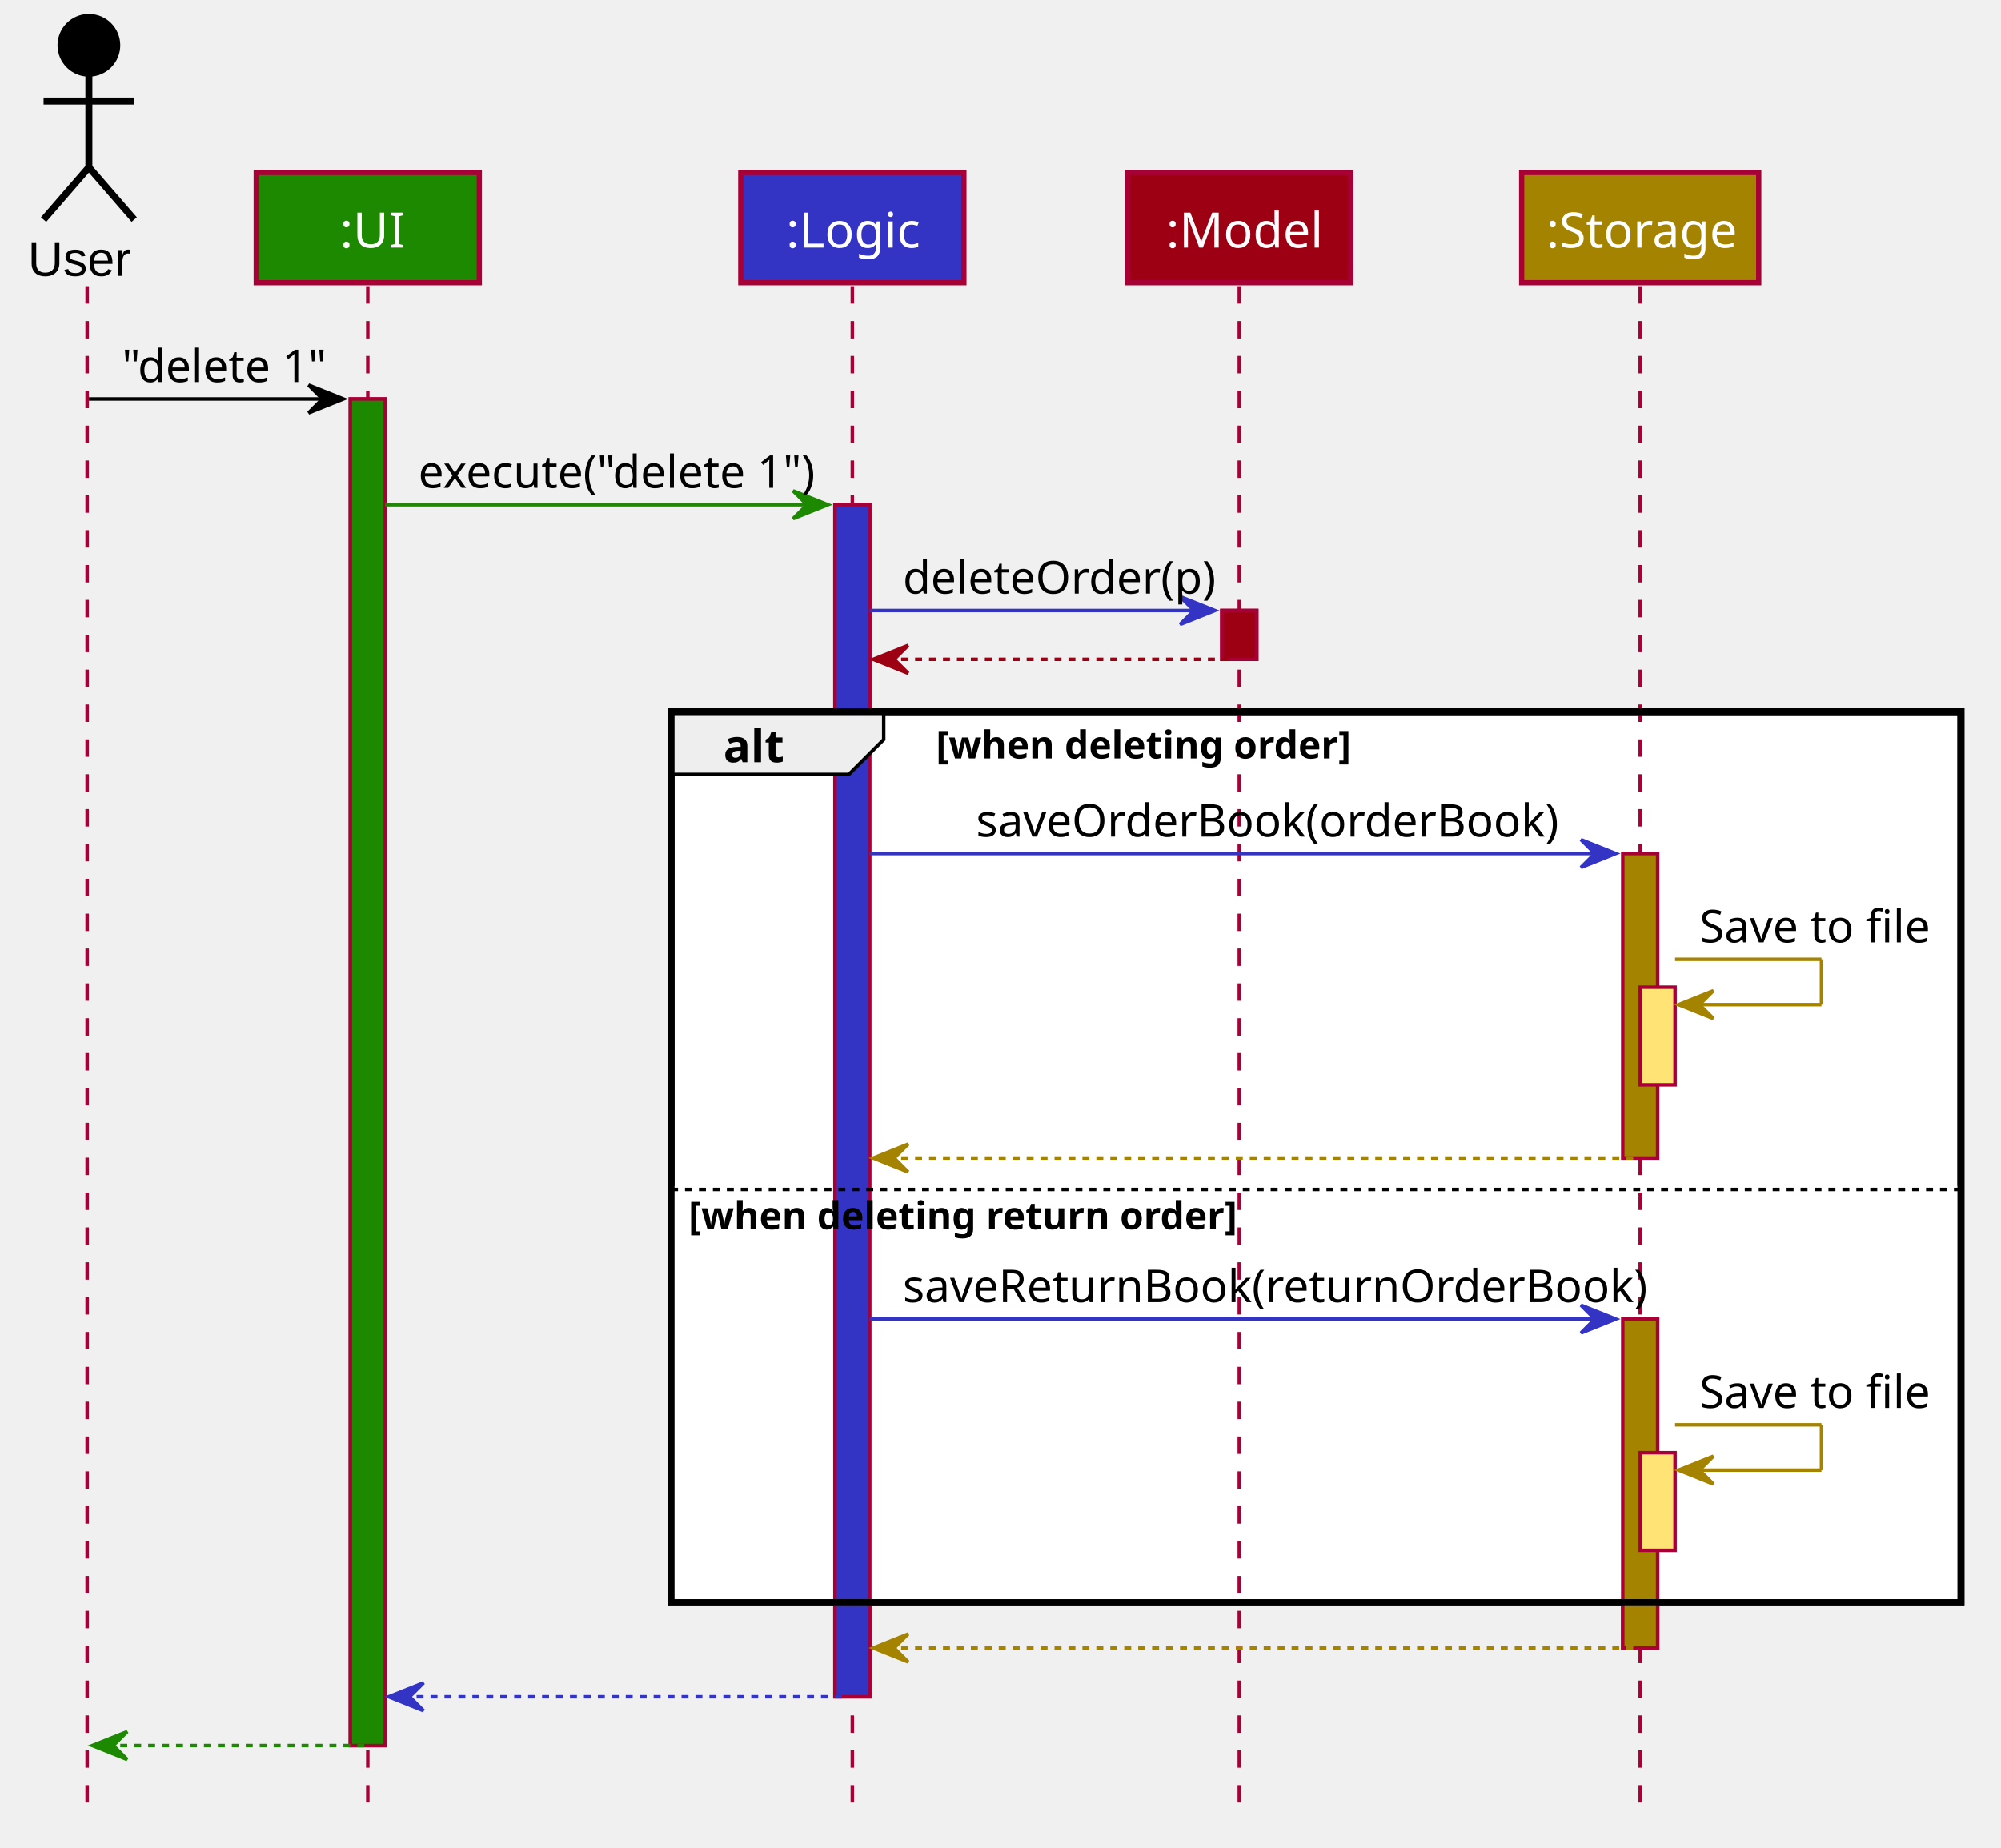
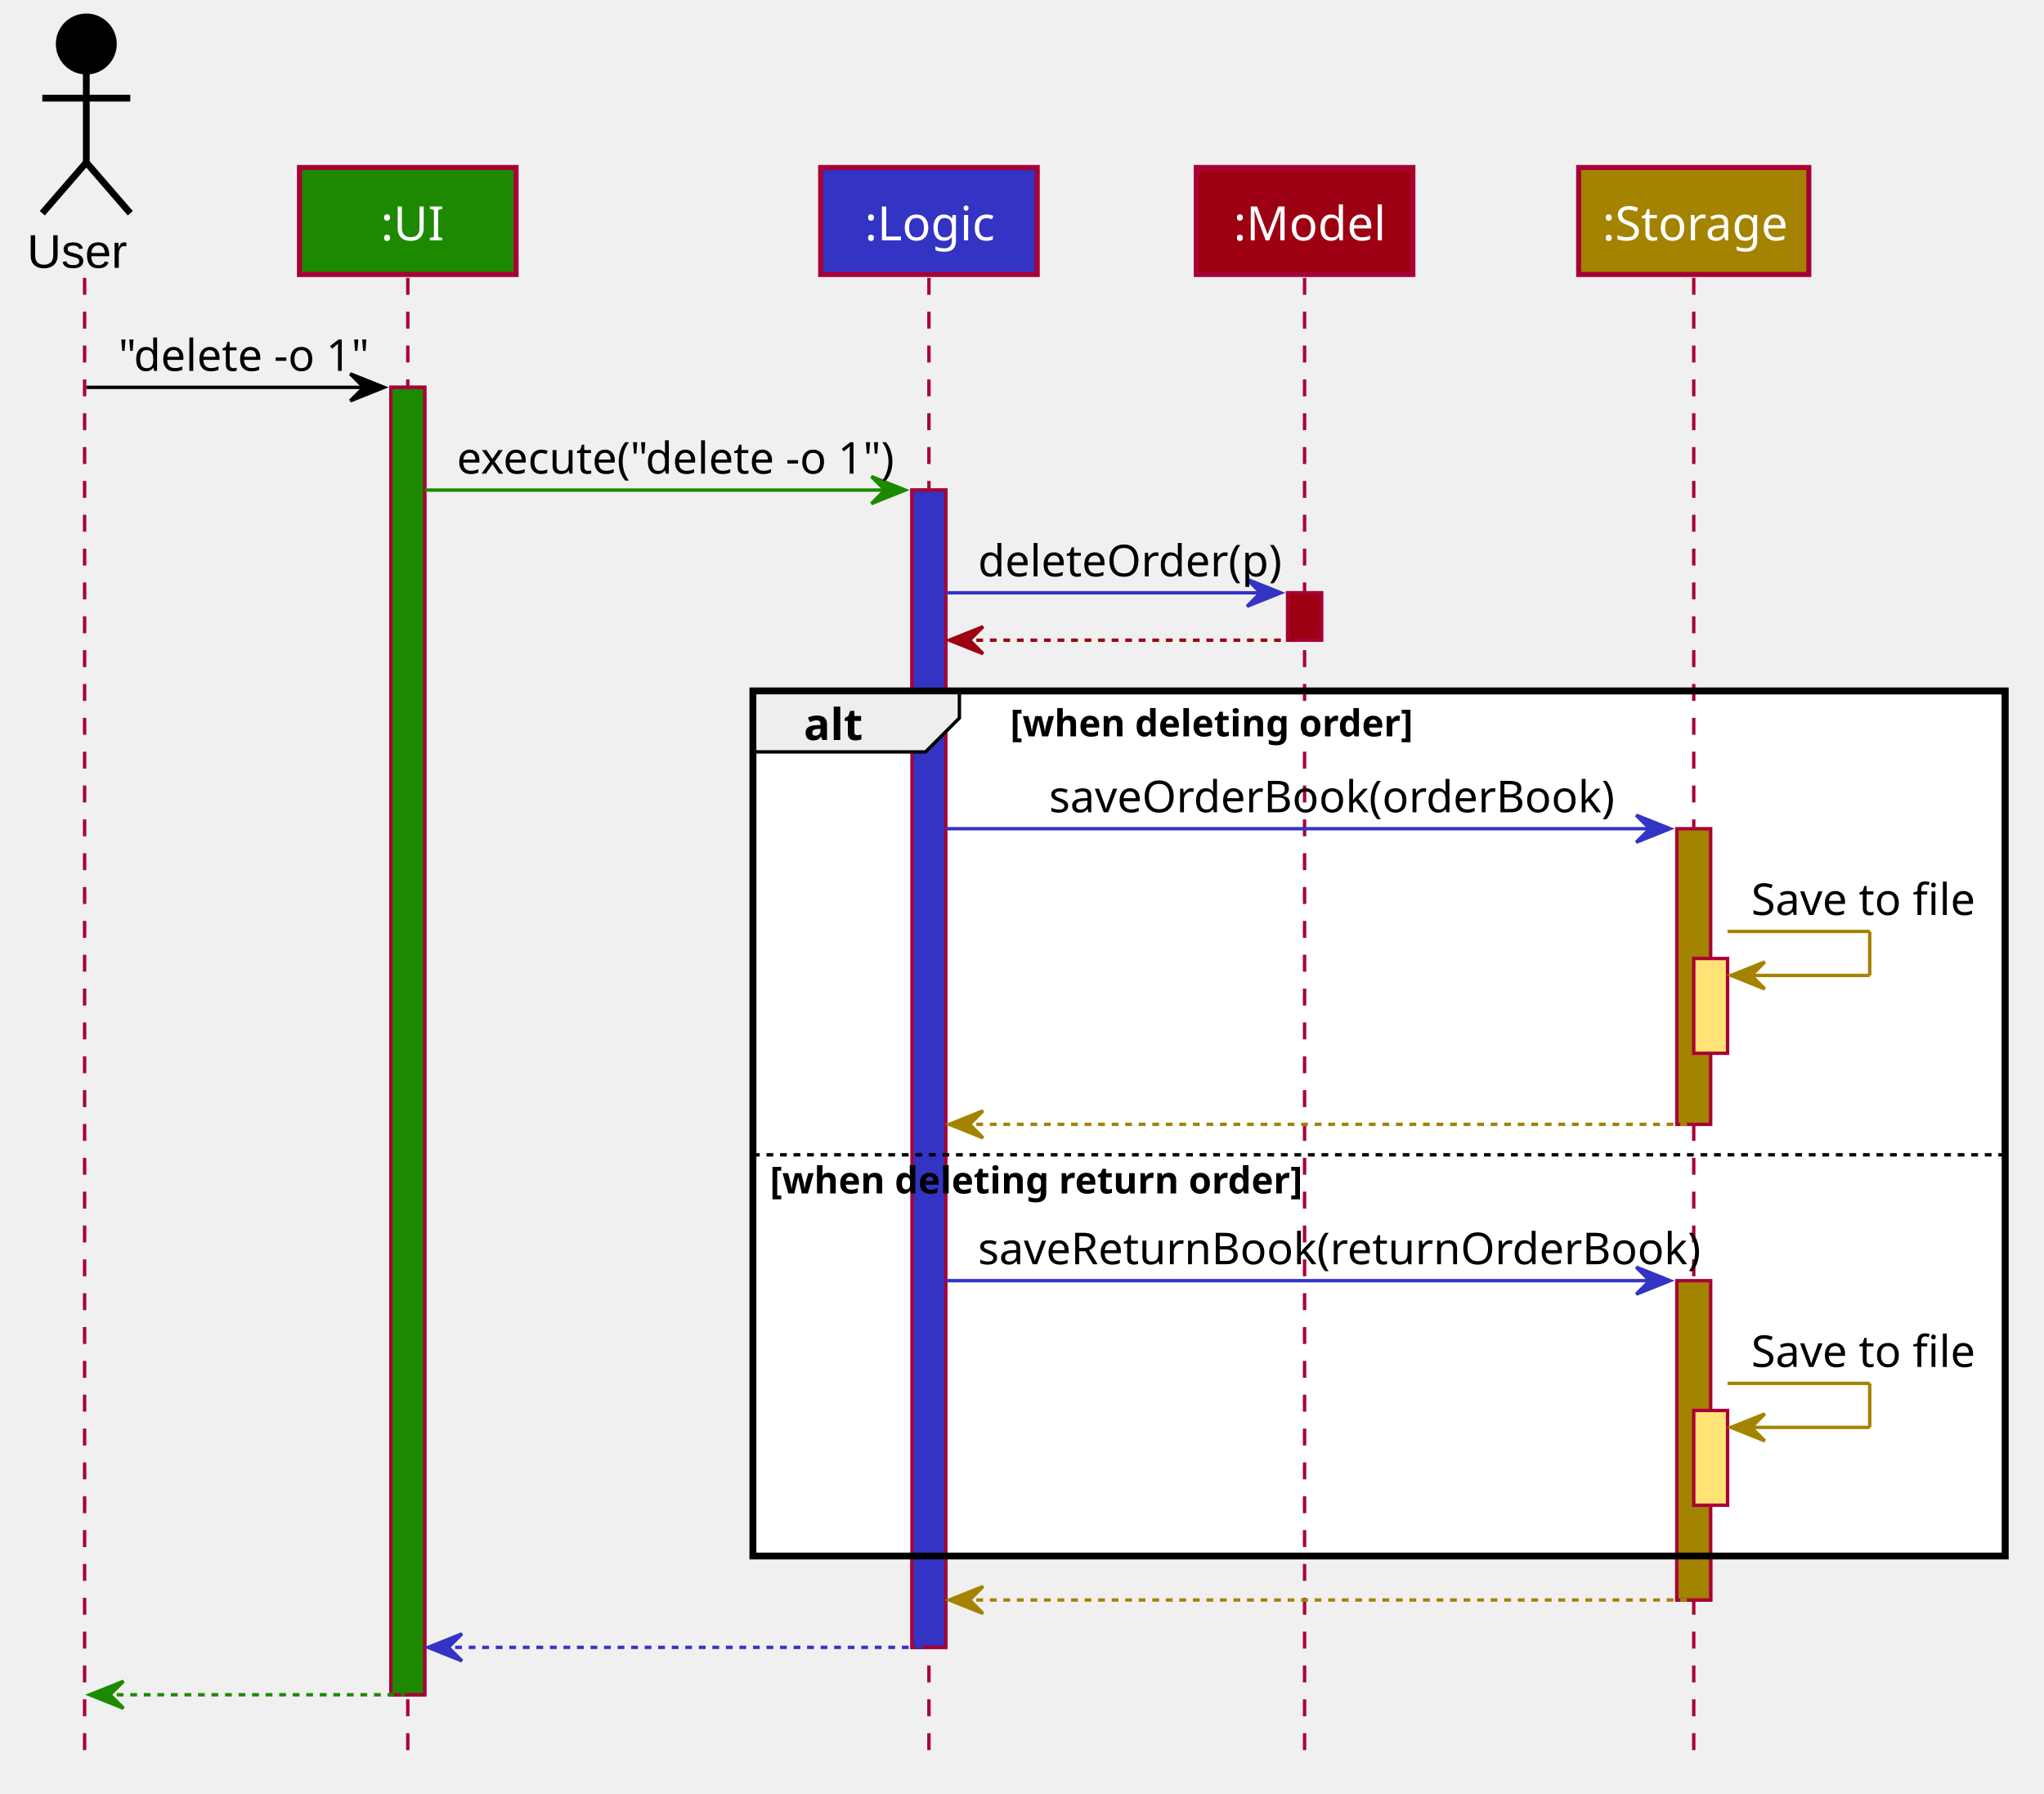
- <svg xmlns="http://www.w3.org/2000/svg" contentScriptType="application/ecmascript" contentStyleType="text/css" height="530px" preserveAspectRatio="none" style="width:574px;height:530px;" version="1.1" viewBox="0 0 574 530" width="574px" zoomAndPan="magnify">
+ <svg xmlns="http://www.w3.org/2000/svg" contentScriptType="application/ecmascript" contentStyleType="text/css" height="530px" preserveAspectRatio="none" style="width:604px;height:530px;" version="1.1" viewBox="0 0 604 530" width="604px" zoomAndPan="magnify">
  <defs />
  <g>
-     <rect fill="#1D8900" height="386.297" style="stroke: #A80036; stroke-width: 1.0;" width="10" x="100.5" y="114.45" />
-     <rect fill="#3333C4" height="341.945" style="stroke: #A80036; stroke-width: 1.0;" width="10" x="239.5" y="144.802" />
-     <rect fill="#9D0012" height="14" style="stroke: #A80036; stroke-width: 1.0;" width="10" x="350.5" y="175.153" />
-     <rect fill="#A38300" height="87.352" style="stroke: #A80036; stroke-width: 1.0;" width="10" x="465.5" y="244.856" />
-     <rect fill="#FFE374" height="28" style="stroke: #A80036; stroke-width: 1.0;" width="10" x="470.5" y="283.208" />
-     <rect fill="#A38300" height="94.352" style="stroke: #A80036; stroke-width: 1.0;" width="10" x="465.5" y="378.396" />
-     <rect fill="#FFE374" height="28" style="stroke: #A80036; stroke-width: 1.0;" width="10" x="470.5" y="416.747" />
-     <rect fill="#FFFFFF" height="255.594" style="stroke: #000000; stroke-width: 2.0;" width="370" x="192.5" y="204.153" />
-     <rect fill="#FFFFFF" height="119.539" style="stroke: none; stroke-width: 1.0;" width="370" x="192.5" y="340.208" />
+     <rect fill="#1D8900" height="386.297" style="stroke: #A80036; stroke-width: 1.0;" width="10" x="115.5" y="114.45" />
+     <rect fill="#3333C4" height="341.945" style="stroke: #A80036; stroke-width: 1.0;" width="10" x="269.5" y="144.802" />
+     <rect fill="#9D0012" height="14" style="stroke: #A80036; stroke-width: 1.0;" width="10" x="380.5" y="175.153" />
+     <rect fill="#A38300" height="87.352" style="stroke: #A80036; stroke-width: 1.0;" width="10" x="495.5" y="244.856" />
+     <rect fill="#FFE374" height="28" style="stroke: #A80036; stroke-width: 1.0;" width="10" x="500.5" y="283.208" />
+     <rect fill="#A38300" height="94.352" style="stroke: #A80036; stroke-width: 1.0;" width="10" x="495.5" y="378.396" />
+     <rect fill="#FFE374" height="28" style="stroke: #A80036; stroke-width: 1.0;" width="10" x="500.5" y="416.747" />
+     <rect fill="#FFFFFF" height="255.594" style="stroke: #000000; stroke-width: 2.0;" width="370" x="222.5" y="204.153" />
+     <rect fill="#FFFFFF" height="119.539" style="stroke: none; stroke-width: 1.0;" width="370" x="222.5" y="340.208" />
    <line style="stroke: #A80036; stroke-width: 1.0; stroke-dasharray: 5.0,5.0;" x1="25" x2="25" y1="82.099" y2="518.747" />
-     <line style="stroke: #A80036; stroke-width: 1.0; stroke-dasharray: 5.0,5.0;" x1="105.5" x2="105.5" y1="82.099" y2="518.747" />
-     <line style="stroke: #A80036; stroke-width: 1.0; stroke-dasharray: 5.0,5.0;" x1="244.5" x2="244.5" y1="82.099" y2="518.747" />
-     <line style="stroke: #A80036; stroke-width: 1.0; stroke-dasharray: 5.0,5.0;" x1="355.5" x2="355.5" y1="82.099" y2="518.747" />
-     <line style="stroke: #A80036; stroke-width: 1.0; stroke-dasharray: 5.0,5.0;" x1="470.5" x2="470.5" y1="82.099" y2="518.747" />
+     <line style="stroke: #A80036; stroke-width: 1.0; stroke-dasharray: 5.0,5.0;" x1="120.5" x2="120.5" y1="82.099" y2="518.747" />
+     <line style="stroke: #A80036; stroke-width: 1.0; stroke-dasharray: 5.0,5.0;" x1="274.5" x2="274.5" y1="82.099" y2="518.747" />
+     <line style="stroke: #A80036; stroke-width: 1.0; stroke-dasharray: 5.0,5.0;" x1="385.5" x2="385.5" y1="82.099" y2="518.747" />
+     <line style="stroke: #A80036; stroke-width: 1.0; stroke-dasharray: 5.0,5.0;" x1="500.5" x2="500.5" y1="82.099" y2="518.747" />
    <text fill="#000000" font-family="Arial" font-size="14" lengthAdjust="spacingAndGlyphs" textLength="29" x="8" y="79.132">User</text>
    <ellipse cx="25.5" cy="13" fill="#000000" rx="8" ry="8" style="stroke: #000000; stroke-width: 2.0;" />
    <path d="M25.5,21 L25.5,48 M12.5,29 L38.5,29 M25.5,48 L12.5,63 M25.5,48 L38.5,63 " fill="none" style="stroke: #000000; stroke-width: 2.0;" />
-     <rect fill="#1D8900" height="31.609" style="stroke: #A80036; stroke-width: 1.5;" width="64" x="73.5" y="49.489" />
-     <text fill="#FFFFFF" font-family="sans-serif" font-size="14" lengthAdjust="spacingAndGlyphs" textLength="16" x="97.5" y="71.022">:UI</text>
-     <rect fill="#3333C4" height="31.609" style="stroke: #A80036; stroke-width: 1.5;" width="64" x="212.5" y="49.489" />
-     <text fill="#FFFFFF" font-family="sans-serif" font-size="14" lengthAdjust="spacingAndGlyphs" textLength="38" x="225.5" y="71.022">:Logic</text>
-     <rect fill="#9D0012" height="31.609" style="stroke: #A80036; stroke-width: 1.5;" width="64" x="323.5" y="49.489" />
-     <text fill="#FFFFFF" font-family="sans-serif" font-size="14" lengthAdjust="spacingAndGlyphs" textLength="42" x="334.5" y="71.022">:Model</text>
-     <rect fill="#A38300" height="31.609" style="stroke: #A80036; stroke-width: 1.5;" width="68" x="436.5" y="49.489" />
-     <text fill="#FFFFFF" font-family="sans-serif" font-size="14" lengthAdjust="spacingAndGlyphs" textLength="54" x="443.5" y="71.022">:Storage</text>
-     <rect fill="#1D8900" height="386.297" style="stroke: #A80036; stroke-width: 1.0;" width="10" x="100.5" y="114.45" />
-     <rect fill="#3333C4" height="341.945" style="stroke: #A80036; stroke-width: 1.0;" width="10" x="239.5" y="144.802" />
-     <rect fill="#9D0012" height="14" style="stroke: #A80036; stroke-width: 1.0;" width="10" x="350.5" y="175.153" />
-     <rect fill="#A38300" height="87.352" style="stroke: #A80036; stroke-width: 1.0;" width="10" x="465.5" y="244.856" />
-     <rect fill="#FFE374" height="28" style="stroke: #A80036; stroke-width: 1.0;" width="10" x="470.5" y="283.208" />
-     <rect fill="#A38300" height="94.352" style="stroke: #A80036; stroke-width: 1.0;" width="10" x="465.5" y="378.396" />
-     <rect fill="#FFE374" height="28" style="stroke: #A80036; stroke-width: 1.0;" width="10" x="470.5" y="416.747" />
-     <polygon fill="#000000" points="88.5,110.45,98.5,114.45,88.5,118.45,92.5,114.45" style="stroke: #000000; stroke-width: 1.0;" />
-     <line style="stroke: #000000; stroke-width: 1.0;" x1="25.5" x2="94.5" y1="114.45" y2="114.45" />
-     <text fill="#000000" font-family="sans-serif" font-size="13" lengthAdjust="spacingAndGlyphs" textLength="56" x="35" y="109.594">"delete 1"</text>
-     <polygon fill="#1D8900" points="227.5,140.802,237.5,144.802,227.5,148.802,231.5,144.802" style="stroke: #1D8900; stroke-width: 1.0;" />
-     <line style="stroke: #1D8900; stroke-width: 1.0;" x1="110.5" x2="233.5" y1="144.802" y2="144.802" />
-     <text fill="#000000" font-family="sans-serif" font-size="13" lengthAdjust="spacingAndGlyphs" textLength="110" x="120" y="139.945">execute("delete 1")</text>
-     <polygon fill="#3333C4" points="338.5,171.153,348.5,175.153,338.5,179.153,342.5,175.153" style="stroke: #3333C4; stroke-width: 1.0;" />
-     <line style="stroke: #3333C4; stroke-width: 1.0;" x1="249.5" x2="344.5" y1="175.153" y2="175.153" />
-     <text fill="#000000" font-family="sans-serif" font-size="13" lengthAdjust="spacingAndGlyphs" textLength="82" x="259" y="170.297">deleteOrder(p)</text>
-     <polygon fill="#9D0012" points="260.5,185.153,250.5,189.153,260.5,193.153,256.5,189.153" style="stroke: #9D0012; stroke-width: 1.0;" />
-     <line style="stroke: #9D0012; stroke-width: 1.0; stroke-dasharray: 2.0,2.0;" x1="254.5" x2="354.5" y1="189.153" y2="189.153" />
-     <path d="M192.5,204.153 L253.5,204.153 L253.5,212.153 L243.5,222.153 L192.5,222.153 L192.5,204.153 " fill="#EEEEEE" style="stroke: #000000; stroke-width: 1.0;" />
-     <rect fill="none" height="255.594" style="stroke: #000000; stroke-width: 2.0;" width="370" x="192.5" y="204.153" />
-     <text fill="#000000" font-family="sans-serif" font-size="13" font-weight="bold" lengthAdjust="spacingAndGlyphs" textLength="16" x="207.5" y="218.648">alt</text>
-     <text fill="#000000" font-family="sans-serif" font-size="11" font-weight="bold" lengthAdjust="spacingAndGlyphs" textLength="121" x="268.5" y="217.572">[when deleting order]</text>
-     <polygon fill="#3333C4" points="453.5,240.856,463.5,244.856,453.5,248.856,457.5,244.856" style="stroke: #3333C4; stroke-width: 1.0;" />
-     <line style="stroke: #3333C4; stroke-width: 1.0;" x1="249.5" x2="459.5" y1="244.856" y2="244.856" />
-     <text fill="#000000" font-family="sans-serif" font-size="13" lengthAdjust="spacingAndGlyphs" textLength="155" x="280" y="240">saveOrderBook(orderBook)</text>
-     <line style="stroke: #A38300; stroke-width: 1.0;" x1="480.5" x2="522.5" y1="275.208" y2="275.208" />
-     <line style="stroke: #A38300; stroke-width: 1.0;" x1="522.5" x2="522.5" y1="275.208" y2="288.208" />
-     <line style="stroke: #A38300; stroke-width: 1.0;" x1="481.5" x2="522.5" y1="288.208" y2="288.208" />
-     <polygon fill="#A38300" points="491.5,284.208,481.5,288.208,491.5,292.208,487.5,288.208" style="stroke: #A38300; stroke-width: 1.0;" />
-     <text fill="#000000" font-family="sans-serif" font-size="13" lengthAdjust="spacingAndGlyphs" textLength="63" x="487.5" y="270.352">Save to file</text>
-     <polygon fill="#A38300" points="260.5,328.208,250.5,332.208,260.5,336.208,256.5,332.208" style="stroke: #A38300; stroke-width: 1.0;" />
-     <line style="stroke: #A38300; stroke-width: 1.0; stroke-dasharray: 2.0,2.0;" x1="254.5" x2="469.5" y1="332.208" y2="332.208" />
-     <line style="stroke: #000000; stroke-width: 1.0; stroke-dasharray: 2.0,2.0;" x1="192.5" x2="562.5" y1="341.208" y2="341.208" />
-     <text fill="#000000" font-family="sans-serif" font-size="11" font-weight="bold" lengthAdjust="spacingAndGlyphs" textLength="159" x="197.5" y="352.627">[when deleting return order]</text>
-     <polygon fill="#3333C4" points="453.5,374.396,463.5,378.396,453.5,382.396,457.5,378.396" style="stroke: #3333C4; stroke-width: 1.0;" />
-     <line style="stroke: #3333C4; stroke-width: 1.0;" x1="249.5" x2="459.5" y1="378.396" y2="378.396" />
-     <text fill="#000000" font-family="sans-serif" font-size="13" lengthAdjust="spacingAndGlyphs" textLength="197" x="259" y="373.539">saveReturnBook(returnOrderBook)</text>
-     <line style="stroke: #A38300; stroke-width: 1.0;" x1="480.5" x2="522.5" y1="408.747" y2="408.747" />
-     <line style="stroke: #A38300; stroke-width: 1.0;" x1="522.5" x2="522.5" y1="408.747" y2="421.747" />
-     <line style="stroke: #A38300; stroke-width: 1.0;" x1="481.5" x2="522.5" y1="421.747" y2="421.747" />
-     <polygon fill="#A38300" points="491.5,417.747,481.5,421.747,491.5,425.747,487.5,421.747" style="stroke: #A38300; stroke-width: 1.0;" />
-     <text fill="#000000" font-family="sans-serif" font-size="13" lengthAdjust="spacingAndGlyphs" textLength="63" x="487.5" y="403.891">Save to file</text>
-     <polygon fill="#A38300" points="260.5,468.747,250.5,472.747,260.5,476.747,256.5,472.747" style="stroke: #A38300; stroke-width: 1.0;" />
-     <line style="stroke: #A38300; stroke-width: 1.0; stroke-dasharray: 2.0,2.0;" x1="254.5" x2="469.5" y1="472.747" y2="472.747" />
-     <polygon fill="#3333C4" points="121.5,482.747,111.5,486.747,121.5,490.747,117.5,486.747" style="stroke: #3333C4; stroke-width: 1.0;" />
-     <line style="stroke: #3333C4; stroke-width: 1.0; stroke-dasharray: 2.0,2.0;" x1="115.5" x2="243.5" y1="486.747" y2="486.747" />
+     <rect fill="#1D8900" height="31.609" style="stroke: #A80036; stroke-width: 1.5;" width="64" x="88.5" y="49.489" />
+     <text fill="#FFFFFF" font-family="sans-serif" font-size="14" lengthAdjust="spacingAndGlyphs" textLength="16" x="112.5" y="71.022">:UI</text>
+     <rect fill="#3333C4" height="31.609" style="stroke: #A80036; stroke-width: 1.5;" width="64" x="242.5" y="49.489" />
+     <text fill="#FFFFFF" font-family="sans-serif" font-size="14" lengthAdjust="spacingAndGlyphs" textLength="38" x="255.5" y="71.022">:Logic</text>
+     <rect fill="#9D0012" height="31.609" style="stroke: #A80036; stroke-width: 1.5;" width="64" x="353.5" y="49.489" />
+     <text fill="#FFFFFF" font-family="sans-serif" font-size="14" lengthAdjust="spacingAndGlyphs" textLength="42" x="364.5" y="71.022">:Model</text>
+     <rect fill="#A38300" height="31.609" style="stroke: #A80036; stroke-width: 1.5;" width="68" x="466.5" y="49.489" />
+     <text fill="#FFFFFF" font-family="sans-serif" font-size="14" lengthAdjust="spacingAndGlyphs" textLength="54" x="473.5" y="71.022">:Storage</text>
+     <rect fill="#1D8900" height="386.297" style="stroke: #A80036; stroke-width: 1.0;" width="10" x="115.5" y="114.45" />
+     <rect fill="#3333C4" height="341.945" style="stroke: #A80036; stroke-width: 1.0;" width="10" x="269.5" y="144.802" />
+     <rect fill="#9D0012" height="14" style="stroke: #A80036; stroke-width: 1.0;" width="10" x="380.5" y="175.153" />
+     <rect fill="#A38300" height="87.352" style="stroke: #A80036; stroke-width: 1.0;" width="10" x="495.5" y="244.856" />
+     <rect fill="#FFE374" height="28" style="stroke: #A80036; stroke-width: 1.0;" width="10" x="500.5" y="283.208" />
+     <rect fill="#A38300" height="94.352" style="stroke: #A80036; stroke-width: 1.0;" width="10" x="495.5" y="378.396" />
+     <rect fill="#FFE374" height="28" style="stroke: #A80036; stroke-width: 1.0;" width="10" x="500.5" y="416.747" />
+     <polygon fill="#000000" points="103.5,110.45,113.5,114.45,103.5,118.45,107.5,114.45" style="stroke: #000000; stroke-width: 1.0;" />
+     <line style="stroke: #000000; stroke-width: 1.0;" x1="25.5" x2="109.5" y1="114.45" y2="114.45" />
+     <text fill="#000000" font-family="sans-serif" font-size="13" lengthAdjust="spacingAndGlyphs" textLength="71" x="35" y="109.594">"delete -o 1"</text>
+     <polygon fill="#1D8900" points="257.5,140.802,267.5,144.802,257.5,148.802,261.5,144.802" style="stroke: #1D8900; stroke-width: 1.0;" />
+     <line style="stroke: #1D8900; stroke-width: 1.0;" x1="125.5" x2="263.5" y1="144.802" y2="144.802" />
+     <text fill="#000000" font-family="sans-serif" font-size="13" lengthAdjust="spacingAndGlyphs" textLength="125" x="135" y="139.945">execute("delete -o 1")</text>
+     <polygon fill="#3333C4" points="368.5,171.153,378.5,175.153,368.5,179.153,372.5,175.153" style="stroke: #3333C4; stroke-width: 1.0;" />
+     <line style="stroke: #3333C4; stroke-width: 1.0;" x1="279.5" x2="374.5" y1="175.153" y2="175.153" />
+     <text fill="#000000" font-family="sans-serif" font-size="13" lengthAdjust="spacingAndGlyphs" textLength="82" x="289" y="170.297">deleteOrder(p)</text>
+     <polygon fill="#9D0012" points="290.5,185.153,280.5,189.153,290.5,193.153,286.5,189.153" style="stroke: #9D0012; stroke-width: 1.0;" />
+     <line style="stroke: #9D0012; stroke-width: 1.0; stroke-dasharray: 2.0,2.0;" x1="284.5" x2="384.5" y1="189.153" y2="189.153" />
+     <path d="M222.5,204.153 L283.5,204.153 L283.5,212.153 L273.5,222.153 L222.5,222.153 L222.5,204.153 " fill="#EEEEEE" style="stroke: #000000; stroke-width: 1.0;" />
+     <rect fill="none" height="255.594" style="stroke: #000000; stroke-width: 2.0;" width="370" x="222.5" y="204.153" />
+     <text fill="#000000" font-family="sans-serif" font-size="13" font-weight="bold" lengthAdjust="spacingAndGlyphs" textLength="16" x="237.5" y="218.648">alt</text>
+     <text fill="#000000" font-family="sans-serif" font-size="11" font-weight="bold" lengthAdjust="spacingAndGlyphs" textLength="121" x="298.5" y="217.572">[when deleting order]</text>
+     <polygon fill="#3333C4" points="483.5,240.856,493.5,244.856,483.5,248.856,487.5,244.856" style="stroke: #3333C4; stroke-width: 1.0;" />
+     <line style="stroke: #3333C4; stroke-width: 1.0;" x1="279.5" x2="489.5" y1="244.856" y2="244.856" />
+     <text fill="#000000" font-family="sans-serif" font-size="13" lengthAdjust="spacingAndGlyphs" textLength="155" x="310" y="240">saveOrderBook(orderBook)</text>
+     <line style="stroke: #A38300; stroke-width: 1.0;" x1="510.5" x2="552.5" y1="275.208" y2="275.208" />
+     <line style="stroke: #A38300; stroke-width: 1.0;" x1="552.5" x2="552.5" y1="275.208" y2="288.208" />
+     <line style="stroke: #A38300; stroke-width: 1.0;" x1="511.5" x2="552.5" y1="288.208" y2="288.208" />
+     <polygon fill="#A38300" points="521.5,284.208,511.5,288.208,521.5,292.208,517.5,288.208" style="stroke: #A38300; stroke-width: 1.0;" />
+     <text fill="#000000" font-family="sans-serif" font-size="13" lengthAdjust="spacingAndGlyphs" textLength="63" x="517.5" y="270.352">Save to file</text>
+     <polygon fill="#A38300" points="290.5,328.208,280.5,332.208,290.5,336.208,286.5,332.208" style="stroke: #A38300; stroke-width: 1.0;" />
+     <line style="stroke: #A38300; stroke-width: 1.0; stroke-dasharray: 2.0,2.0;" x1="284.5" x2="499.5" y1="332.208" y2="332.208" />
+     <line style="stroke: #000000; stroke-width: 1.0; stroke-dasharray: 2.0,2.0;" x1="222.5" x2="592.5" y1="341.208" y2="341.208" />
+     <text fill="#000000" font-family="sans-serif" font-size="11" font-weight="bold" lengthAdjust="spacingAndGlyphs" textLength="159" x="227.5" y="352.627">[when deleting return order]</text>
+     <polygon fill="#3333C4" points="483.5,374.396,493.5,378.396,483.5,382.396,487.5,378.396" style="stroke: #3333C4; stroke-width: 1.0;" />
+     <line style="stroke: #3333C4; stroke-width: 1.0;" x1="279.5" x2="489.5" y1="378.396" y2="378.396" />
+     <text fill="#000000" font-family="sans-serif" font-size="13" lengthAdjust="spacingAndGlyphs" textLength="197" x="289" y="373.539">saveReturnBook(returnOrderBook)</text>
+     <line style="stroke: #A38300; stroke-width: 1.0;" x1="510.5" x2="552.5" y1="408.747" y2="408.747" />
+     <line style="stroke: #A38300; stroke-width: 1.0;" x1="552.5" x2="552.5" y1="408.747" y2="421.747" />
+     <line style="stroke: #A38300; stroke-width: 1.0;" x1="511.5" x2="552.5" y1="421.747" y2="421.747" />
+     <polygon fill="#A38300" points="521.5,417.747,511.5,421.747,521.5,425.747,517.5,421.747" style="stroke: #A38300; stroke-width: 1.0;" />
+     <text fill="#000000" font-family="sans-serif" font-size="13" lengthAdjust="spacingAndGlyphs" textLength="63" x="517.5" y="403.891">Save to file</text>
+     <polygon fill="#A38300" points="290.5,468.747,280.5,472.747,290.5,476.747,286.5,472.747" style="stroke: #A38300; stroke-width: 1.0;" />
+     <line style="stroke: #A38300; stroke-width: 1.0; stroke-dasharray: 2.0,2.0;" x1="284.5" x2="499.5" y1="472.747" y2="472.747" />
+     <polygon fill="#3333C4" points="136.5,482.747,126.5,486.747,136.5,490.747,132.5,486.747" style="stroke: #3333C4; stroke-width: 1.0;" />
+     <line style="stroke: #3333C4; stroke-width: 1.0; stroke-dasharray: 2.0,2.0;" x1="130.5" x2="273.5" y1="486.747" y2="486.747" />
    <polygon fill="#1D8900" points="36.5,496.747,26.5,500.747,36.5,504.747,32.5,500.747" style="stroke: #1D8900; stroke-width: 1.0;" />
-     <line style="stroke: #1D8900; stroke-width: 1.0; stroke-dasharray: 2.0,2.0;" x1="30.5" x2="104.5" y1="500.747" y2="500.747" />
+     <line style="stroke: #1D8900; stroke-width: 1.0; stroke-dasharray: 2.0,2.0;" x1="30.5" x2="119.5" y1="500.747" y2="500.747" />
  </g>
</svg>
